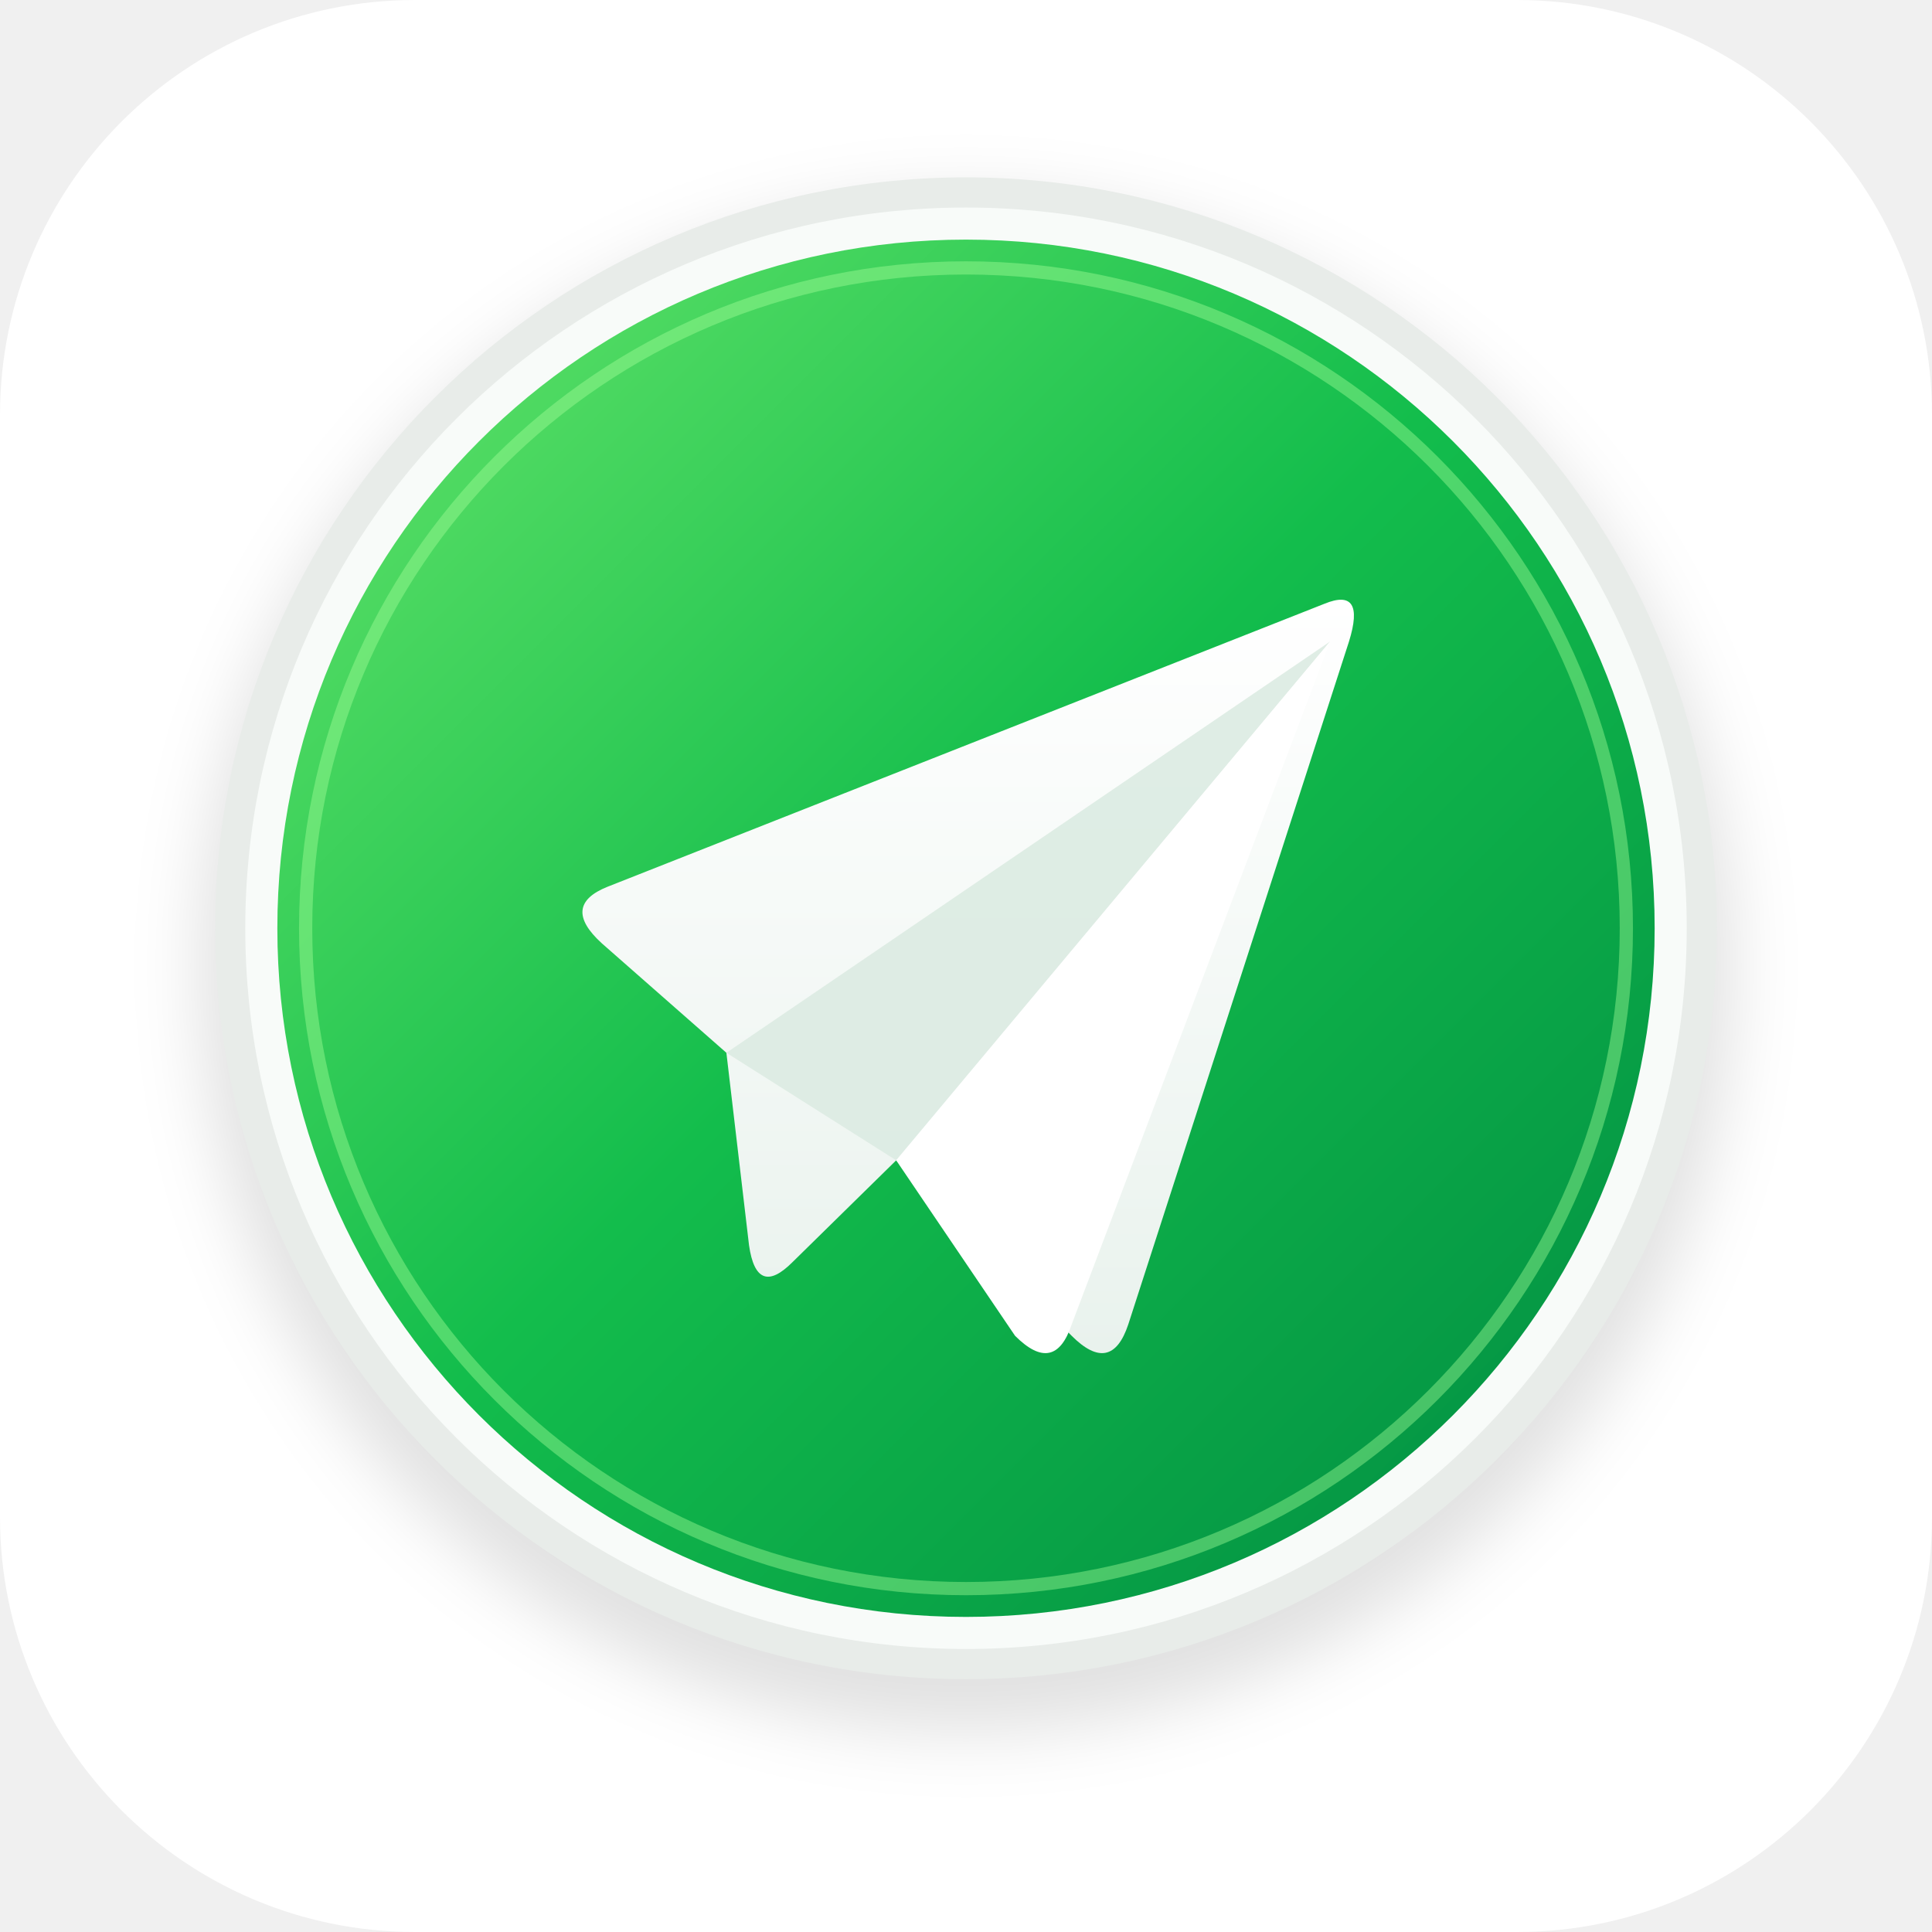
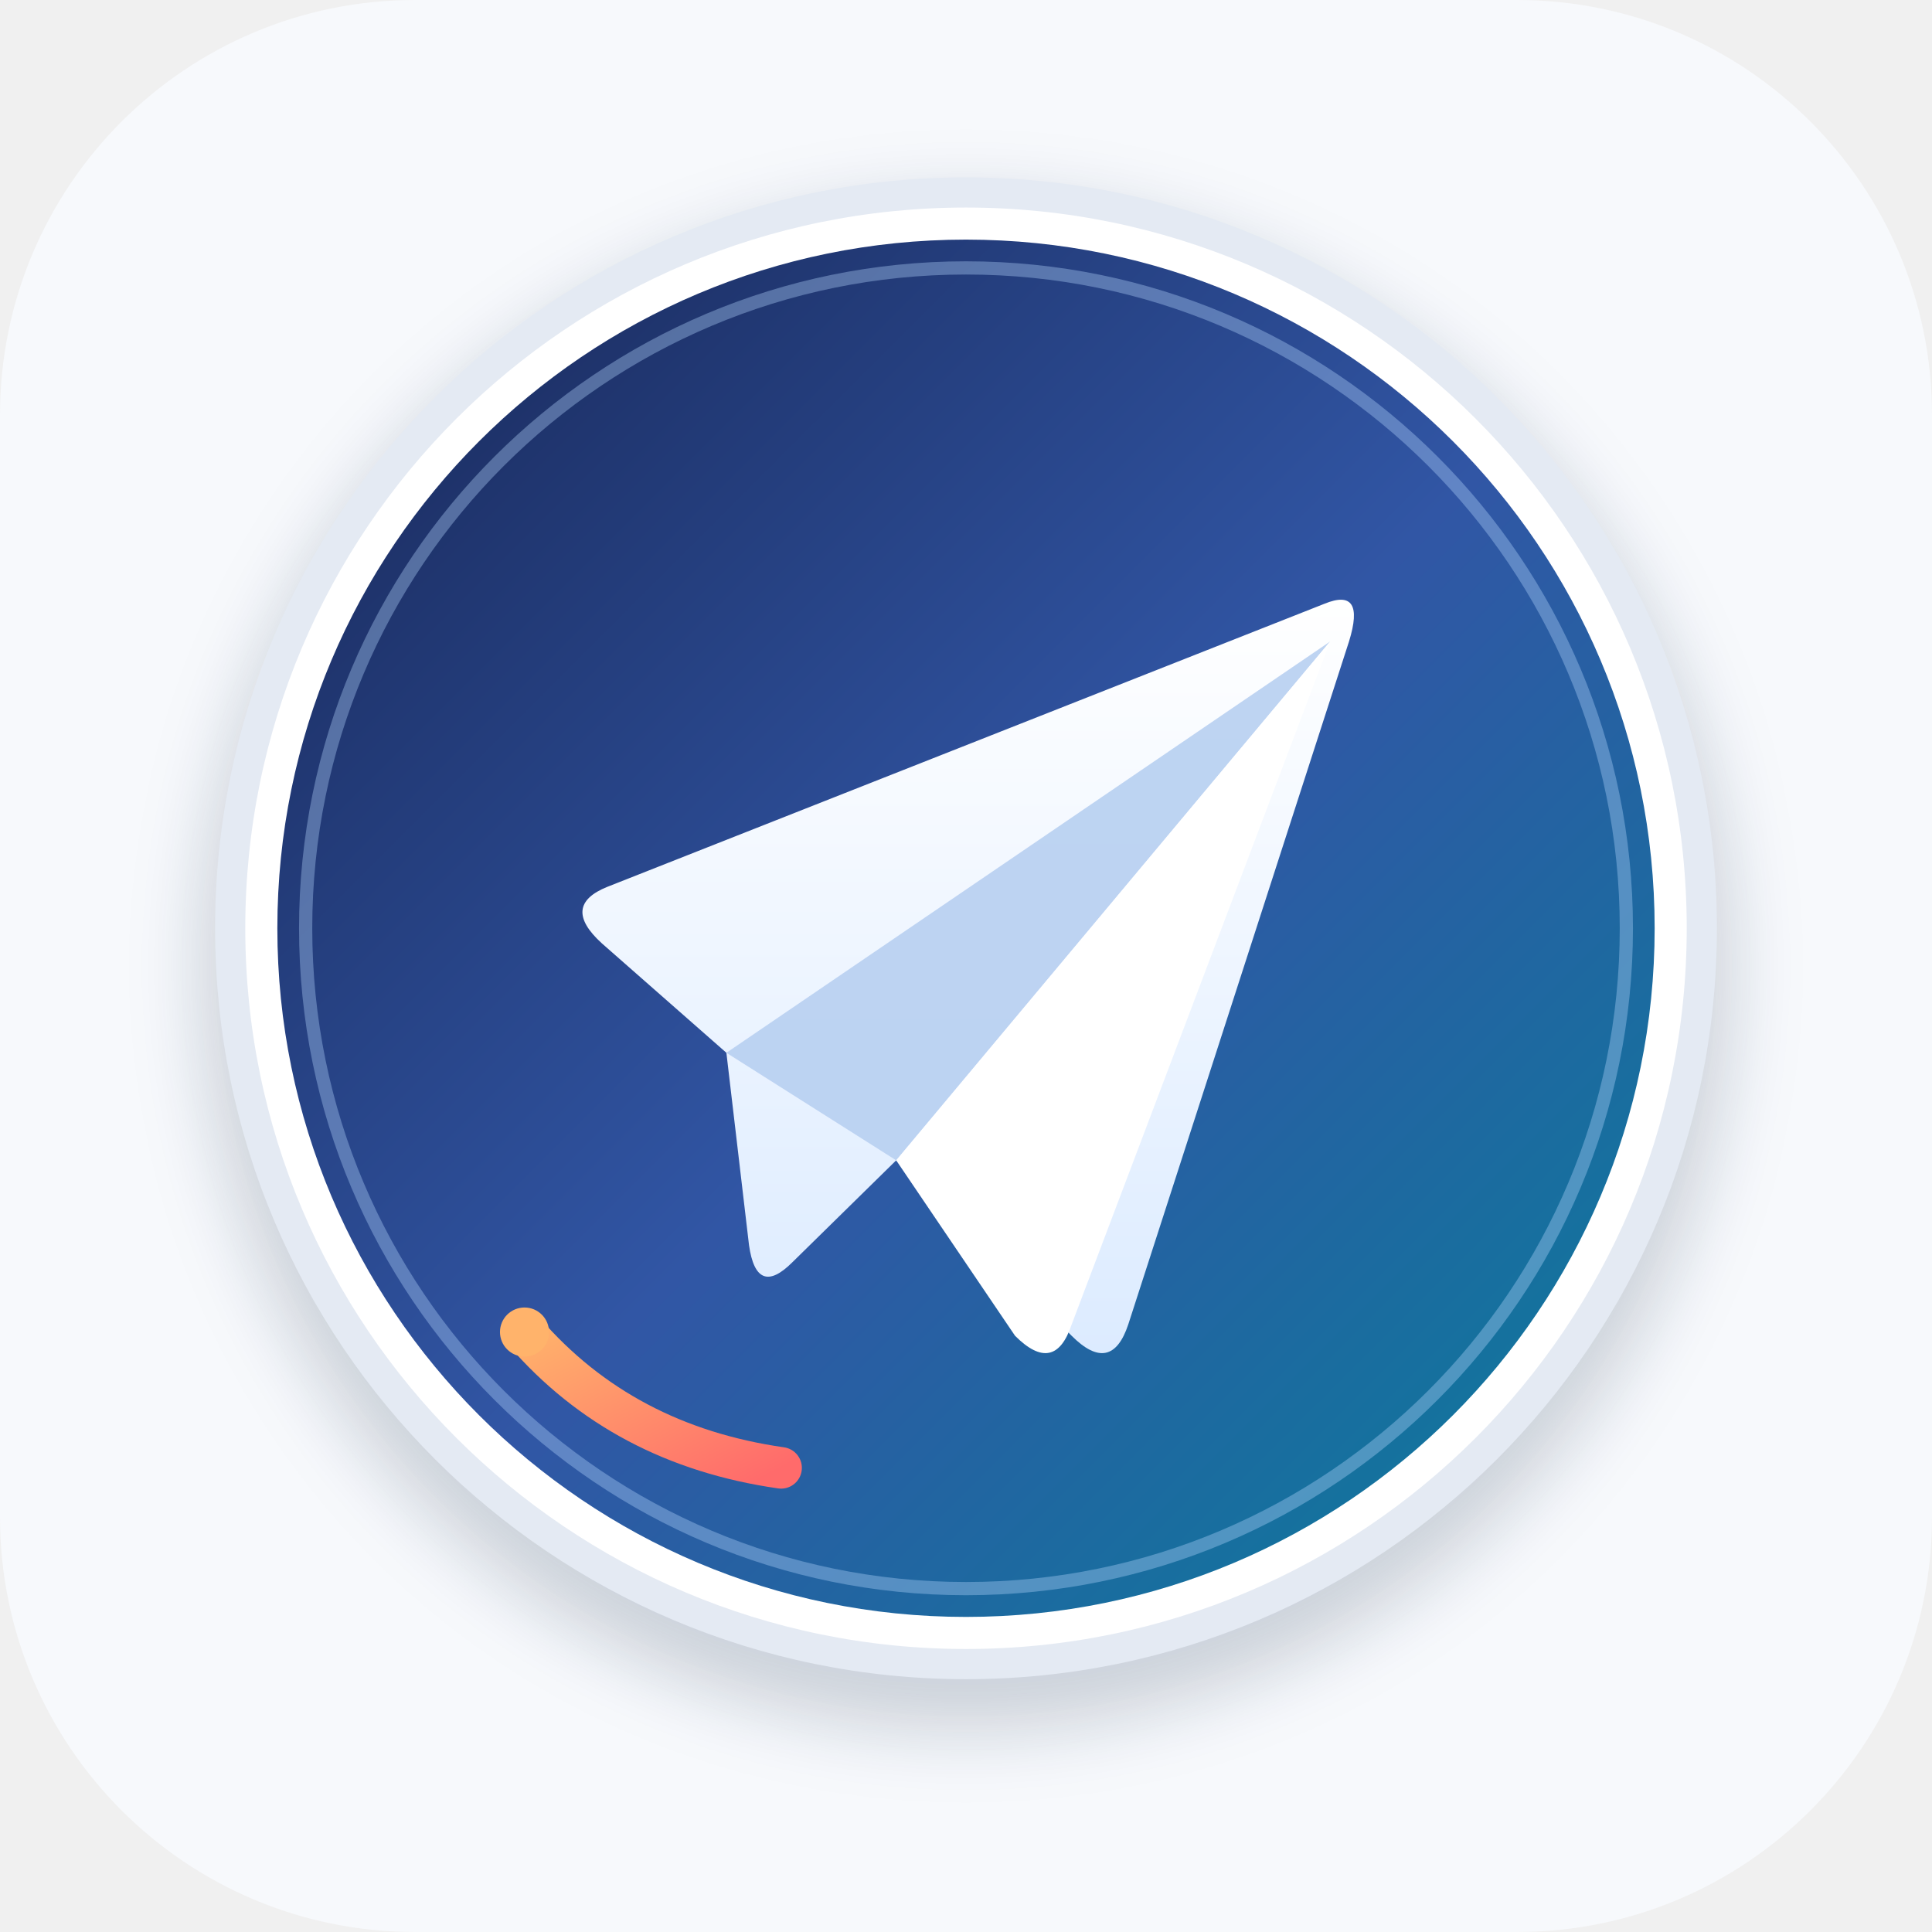
<svg xmlns="http://www.w3.org/2000/svg" width="1024" height="1024" viewBox="0 0 1024 1024">
  <defs>
-     <linearGradient id="green" x1="0" y1="0" x2="1" y2="1">
-       <stop stop-color="#68e66b" />
-       <stop offset=".48" stop-color="#13bd4c" />
-       <stop offset="1" stop-color="#008b42" />
+     <linearGradient id="field" x1="0" y1="0" x2="1" y2="1">
+       <stop stop-color="#172554" />
+       <stop offset=".52" stop-color="#3156A5" />
+       <stop offset="1" stop-color="#087E9B" />
    </linearGradient>
-     <linearGradient id="white" x1="0" y1="0" x2="0" y2="1">
-       <stop stop-color="#fff" />
-       <stop offset="1" stop-color="#e9f2ed" />
+     <linearGradient id="plane" x1="0" y1="0" x2="0" y2="1">
+       <stop stop-color="#FFFFFF" />
+       <stop offset="1" stop-color="#DCEBFF" />
+     </linearGradient>
+     <linearGradient id="accent" x1="0" y1="0" x2="1" y2="1">
+       <stop stop-color="#FFB36B" />
+       <stop offset="1" stop-color="#FF6B6B" />
    </linearGradient>
    <filter id="shadow" x="-30%" y="-30%" width="160%" height="160%">
      <feGaussianBlur stdDeviation="18" />
    </filter>
  </defs>
-   <rect width="1024" height="1024" rx="220" fill="#fff" />
-   <rect x="106" y="106" width="812" height="812" rx="406" fill="#000" opacity=".12" filter="url(#shadow)" />
-   <circle cx="512" cy="492" r="390" fill="#f8fbf9" stroke="#e8ece9" stroke-width="16" />
-   <circle cx="512" cy="492" r="365" fill="url(#green)" />
-   <circle cx="512" cy="492" r="350" fill="none" stroke="#a4ff9a" stroke-opacity=".42" stroke-width="7" />
-   <path d="M322 470 702 320Q724 311 715 340L598 702Q589 729 568 708L475 615 420 669Q401 688 397 660L385 558 319 500Q297 480 322 470Z" fill="url(#white)" />
-   <path d="m385 558 320-218-230 275Z" fill="#dcebe2" opacity=".9" />
-   <path d="m475 615 230-275-137 362q-9 27-30 6Z" fill="#fff" />
+   <rect width="1024" height="1024" rx="220" fill="#F7F9FC" />
+   <rect x="106" y="106" width="812" height="812" rx="406" fill="#102044" opacity=".18" filter="url(#shadow)" />
+   <circle cx="512" cy="492" r="390" fill="#FFFFFF" stroke="#E4EAF3" stroke-width="16" />
+   <circle cx="512" cy="492" r="365" fill="url(#field)" />
+   <circle cx="512" cy="492" r="350" fill="none" stroke="#B9D8FF" stroke-opacity=".36" stroke-width="7" />
+   <path d="M322 470 702 320Q724 311 715 340L598 702Q589 729 568 708L475 615 420 669Q401 688 397 660L385 558 319 500Q297 480 322 470Z" fill="url(#plane)" />
+   <path d="m385 558 320-218-230 275Z" fill="#B9D0F1" opacity=".92" />
+   <path d="m475 615 230-275-137 362q-9 27-30 6Z" fill="#FFFFFF" />
+   <path d="M278 706Q330 766 414 778" fill="none" stroke="url(#accent)" stroke-width="22" stroke-linecap="round" />
+   <circle cx="278" cy="706" r="13" fill="#FFB36B" />
</svg>
